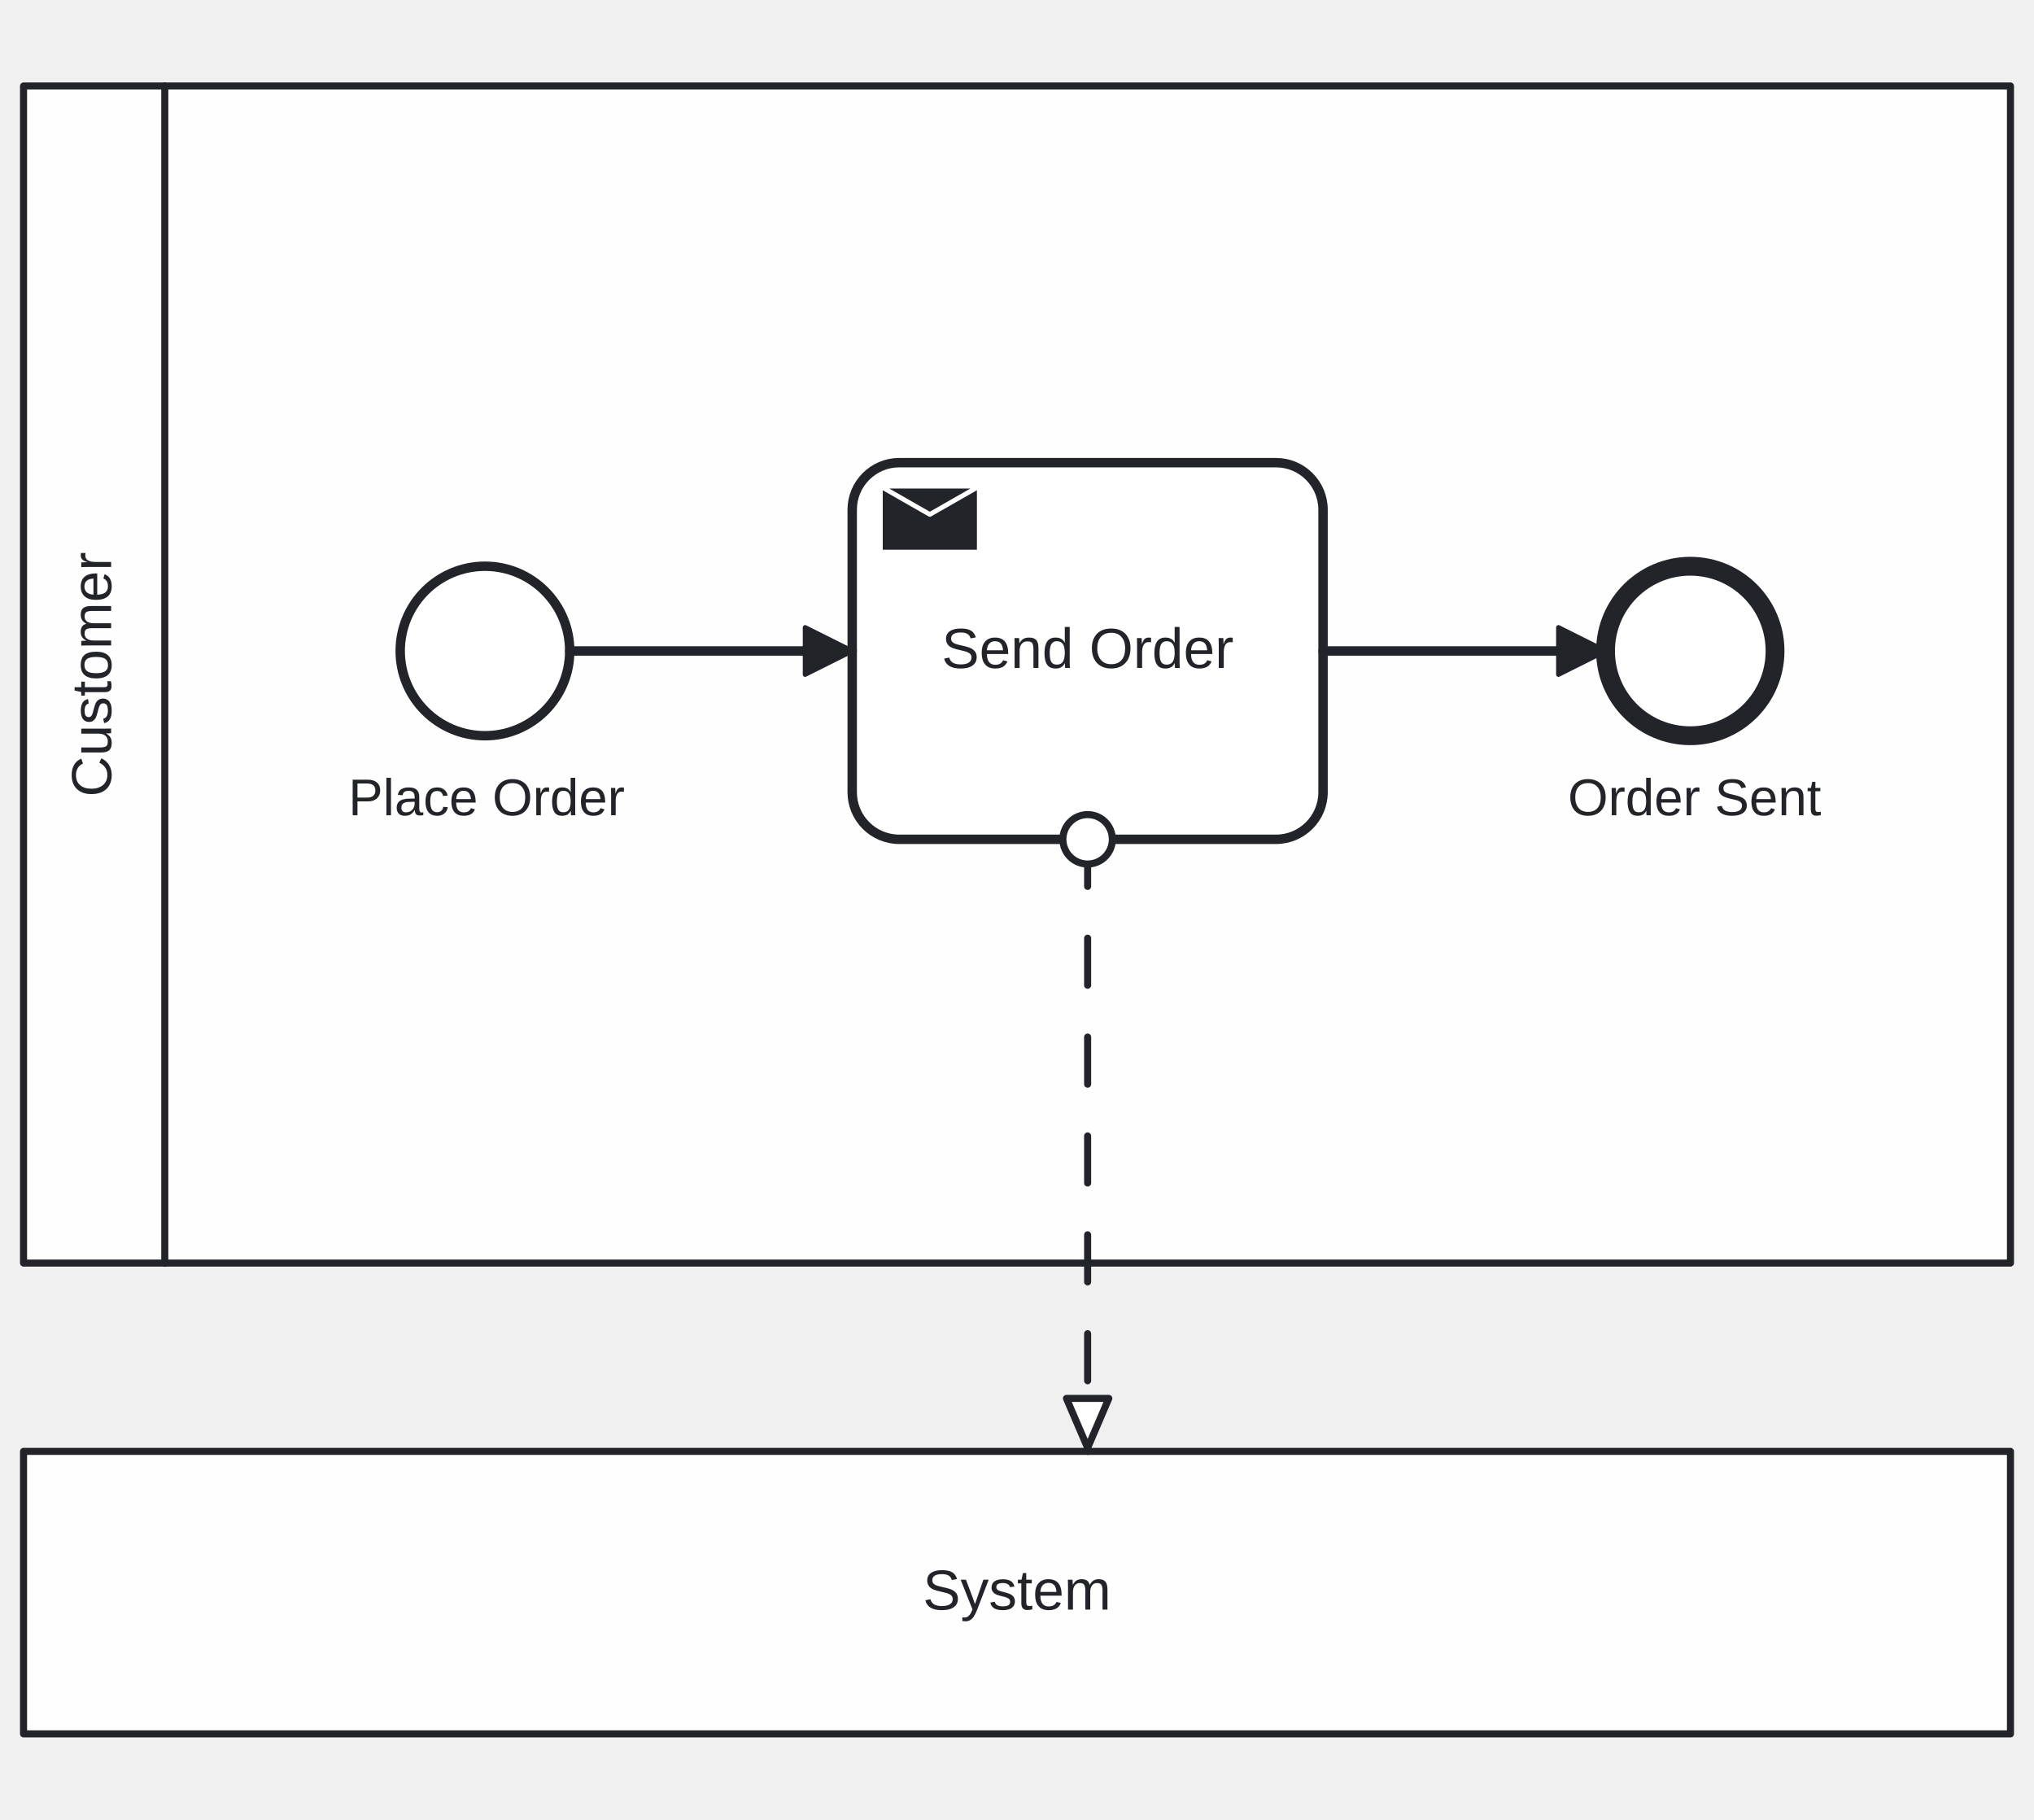
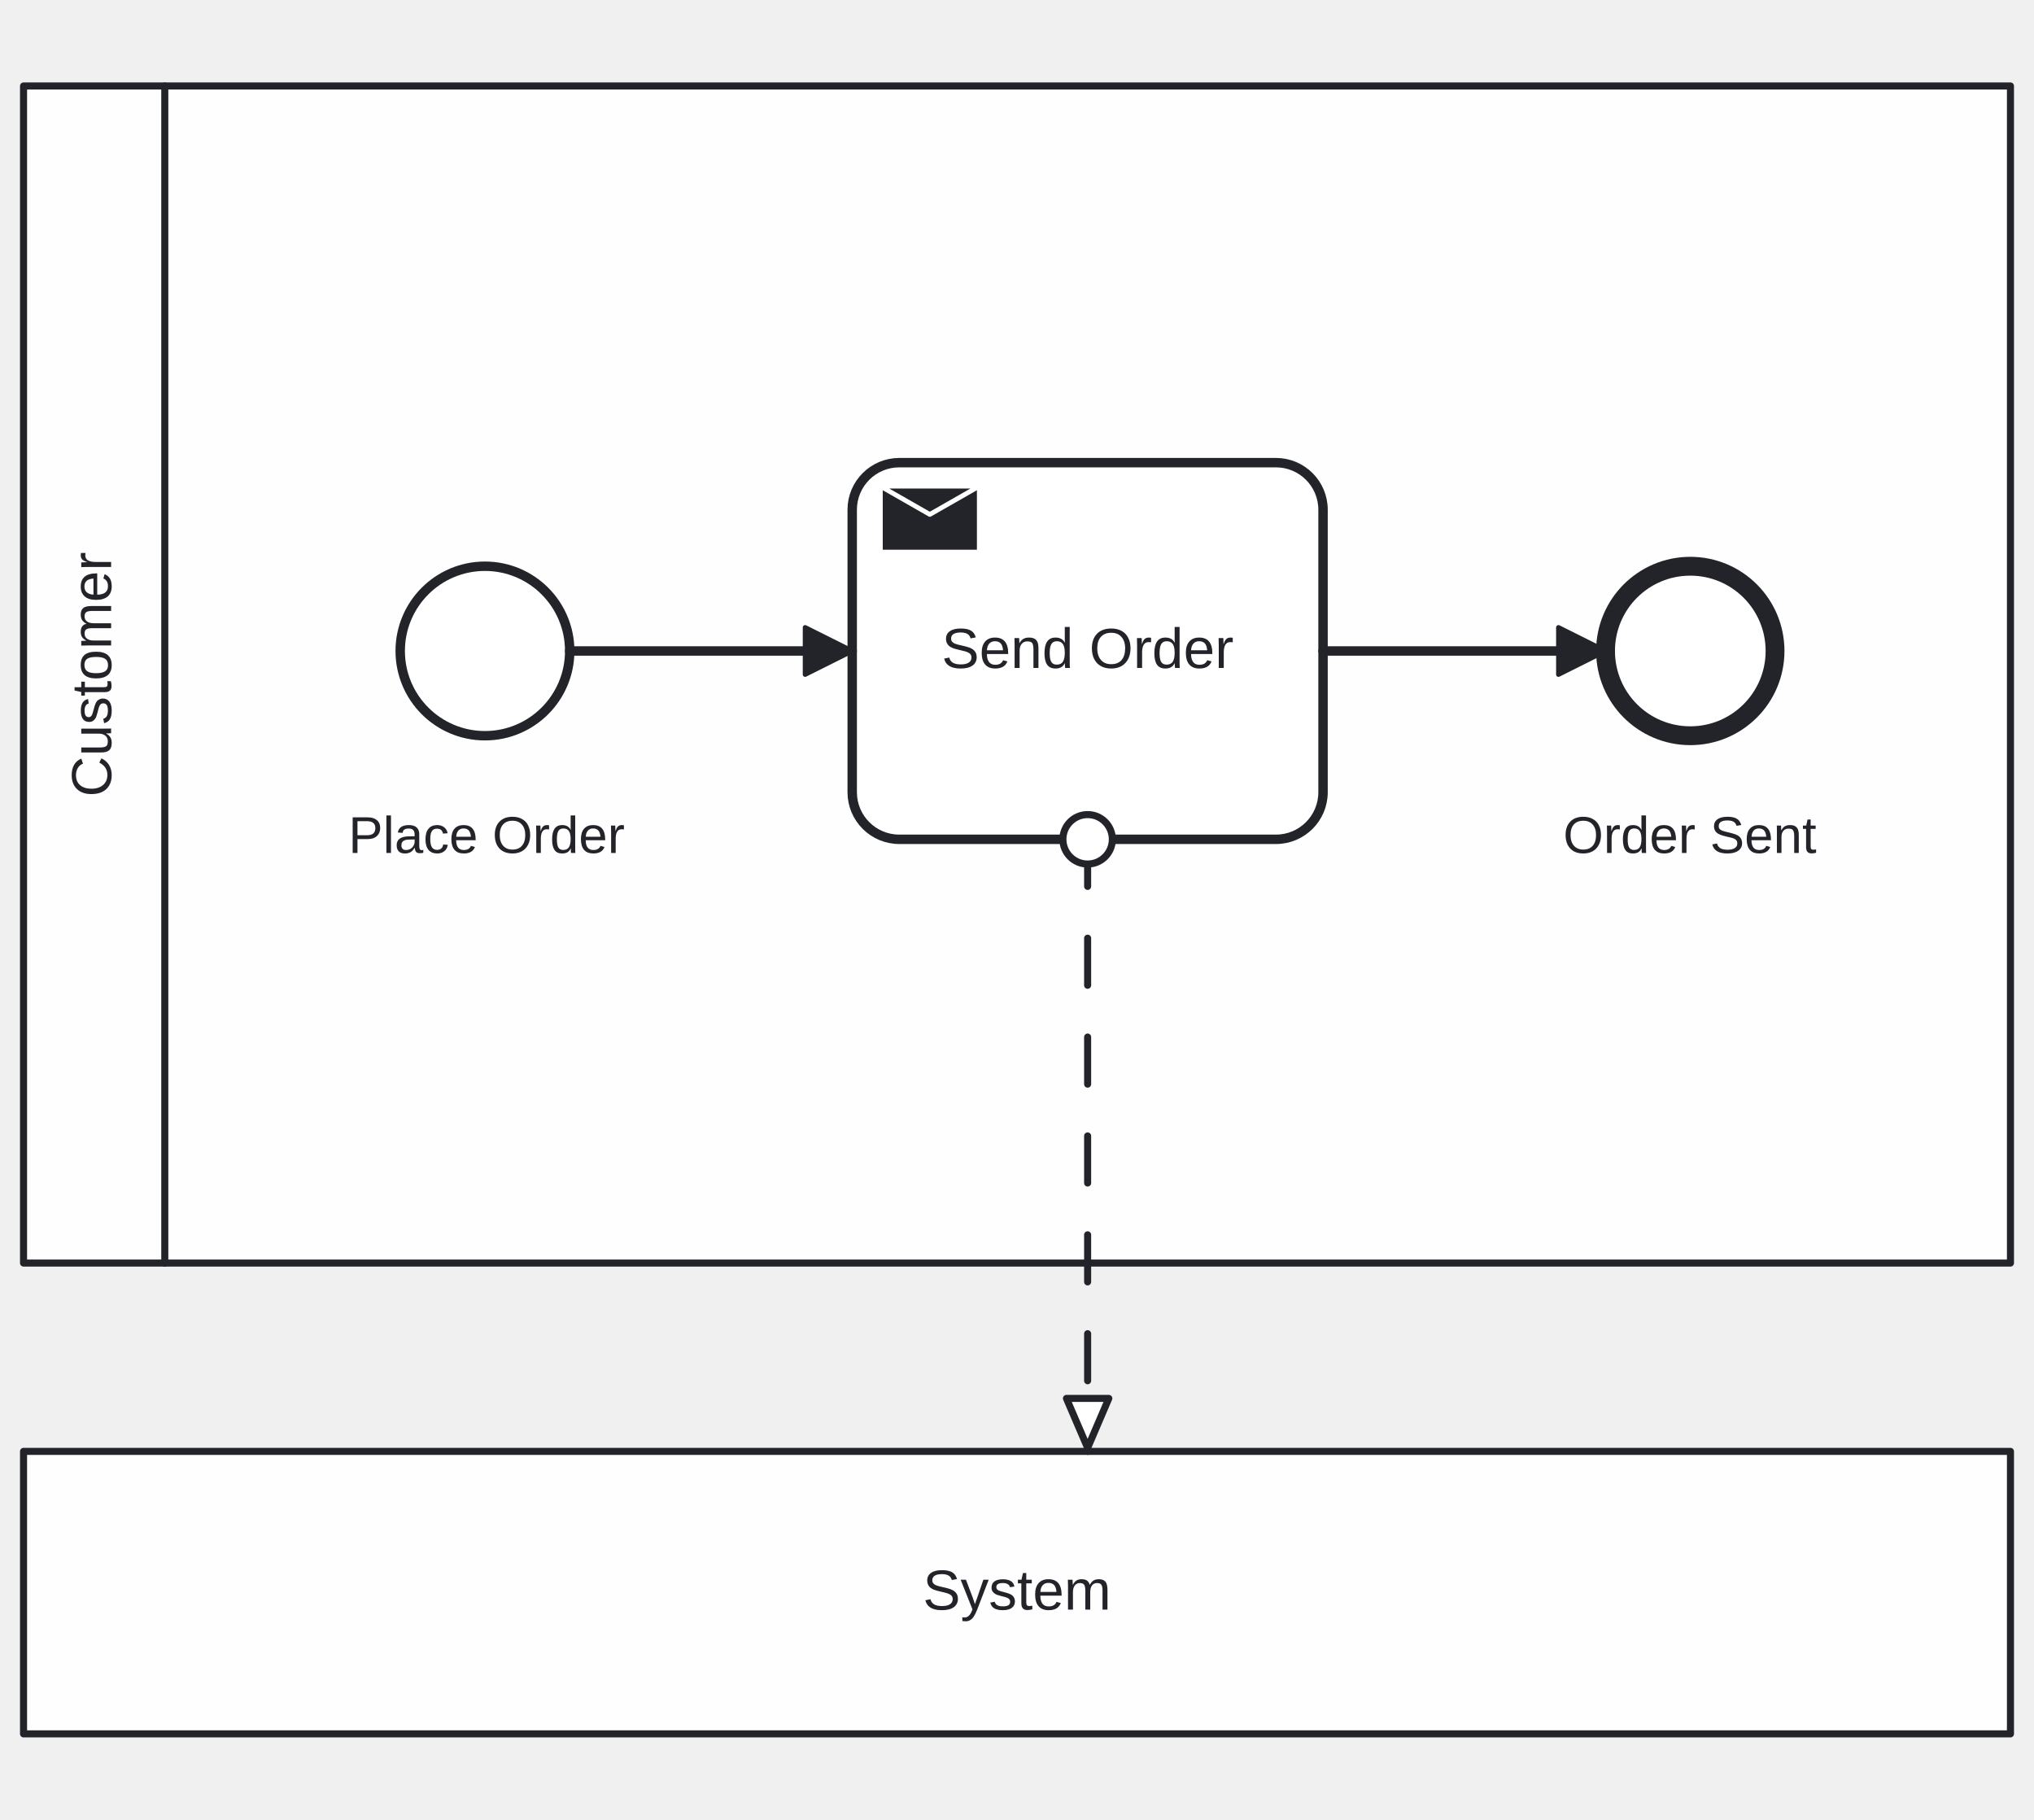
<svg xmlns="http://www.w3.org/2000/svg" width="589" height="527" viewBox="157 167 432 360" version="1.1">
  <g class="djs-group">
    <g class="djs-element djs-shape" data-element-id="Participant_1kju1v4" style="display: block;" transform="translate(162, 172)">
      <g class="djs-visual">
        <rect x="0" y="0" width="422" height="250" rx="0" ry="0" style="stroke-linecap: round; stroke-linejoin: round; stroke: hsl(225, 10%, 15%); stroke-width: 1.5px; fill: white; fill-opacity: 0.95;" />
        <path style="fill: none; stroke-linecap: round; stroke-linejoin: round; stroke: hsl(225, 10%, 15%); stroke-width: 1.5px;" d="M30,0L30,250" />
        <text style="font-family: Arial, sans-serif; font-size: 12px; font-weight: normal; fill: hsl(225, 10%, 15%);" lineHeight="1.2" class="djs-label" transform="matrix(-1.8369701987210297e-16, -1, 1, -1.8369701987210297e-16, 0, 250)">
          <tspan x="98.996" y="18.6">Customer</tspan>
        </text>
      </g>
      <rect x="-5" y="-5" rx="4" width="432" height="260" style="fill: none;" class="djs-outline" />
      <rect style="fill: none; stroke-opacity: 0; stroke: white; stroke-width: 15px;" class="djs-hit djs-hit-no-move" x="0" y="0" width="422" height="250" />
      <rect style="fill: none; stroke-opacity: 0; stroke: white; stroke-width: 15px;" class="djs-hit djs-hit-click-stroke" x="0" y="0" width="422" height="250" />
      <rect style="fill: none; stroke-opacity: 0; stroke: white; stroke-width: 15px;" class="djs-hit djs-hit-all" x="0" y="0" width="30" height="250" />
    </g>
    <g class="djs-children">
      <g class="djs-group">
        <g class="djs-element djs-shape" data-element-id="Activity_0umkpno" style="display: block;" transform="translate(338, 252)">
          <g class="djs-visual">
            <rect x="0" y="0" width="100" height="80" rx="10" ry="10" style="stroke-linecap: round; stroke-linejoin: round; stroke: hsl(225, 10%, 15%); stroke-width: 2px; fill: white; fill-opacity: 0.95;" />
            <text style="font-family: Arial, sans-serif; font-size: 12px; font-weight: normal; fill: hsl(225, 10%, 15%);" lineHeight="1.2" class="djs-label">
              <tspan x="18.986" y="43.6">Send Order</tspan>
            </text>
            <path style="fill: hsl(225, 10%, 15%); stroke-linecap: round; stroke-linejoin: round; stroke: white; stroke-width: 1px;" d="m 5.985,4.998 l 0,14 l 21,0 l 0,-14 z l 10.5,6 l 10.5,-6" />
          </g>
          <rect style="fill: none; stroke-opacity: 0; stroke: white; stroke-width: 15px;" class="djs-hit djs-hit-all" x="0" y="0" width="100" height="80" />
          <rect x="-5" y="-5" rx="14" width="110" height="90" style="fill: none;" class="djs-outline" />
        </g>
      </g>
      <g class="djs-group">
        <g class="djs-element djs-shape" data-element-id="Event_0fdolr2" style="display: block;" transform="translate(498, 274)">
          <g class="djs-visual">
            <circle cx="18" cy="18" r="18" style="stroke-linecap: round; stroke-linejoin: round; stroke: hsl(225, 10%, 15%); stroke-width: 4px; fill: white; fill-opacity: 0.95;" />
          </g>
          <rect style="fill: none; stroke-opacity: 0; stroke: white; stroke-width: 15px;" class="djs-hit djs-hit-all" x="0" y="0" width="36" height="36" />
          <circle cx="18" cy="18" r="24" style="fill: none;" class="djs-outline" />
        </g>
      </g>
      <g class="djs-group">
        <g class="djs-element djs-shape" data-element-id="Event_0rkf2lz" style="display: block;" transform="translate(242, 274)">
          <g class="djs-visual">
            <circle cx="18" cy="18" r="18" style="stroke-linecap: round; stroke-linejoin: round; stroke: hsl(225, 10%, 15%); stroke-width: 2px; fill: white; fill-opacity: 0.95;" />
          </g>
          <rect style="fill: none; stroke-opacity: 0; stroke: white; stroke-width: 15px;" class="djs-hit djs-hit-all" x="0" y="0" width="36" height="36" />
          <circle cx="18" cy="18" r="23" style="fill: none;" class="djs-outline" />
        </g>
      </g>
      <g class="djs-group">
        <g class="djs-element djs-connection" data-element-id="Flow_0b8esdu" style="display: block;">
          <g class="djs-visual">
            <defs>
              <marker id="marker-seq-0" viewBox="0 0 20 20" refX="11" refY="10" markerWidth="10" markerHeight="10" orient="auto">
                <path d="M 1 5 L 11 10 L 1 15 Z" style="stroke-linecap: round; stroke-linejoin: round; stroke: hsl(225, 10%, 15%); stroke-width: 1px; fill: hsl(225, 10%, 15%);" />
              </marker>
            </defs>
            <path style="fill: none; stroke-linecap: round; stroke-linejoin: round; stroke: hsl(225, 10%, 15%); stroke-width: 2px; marker-end: url(#marker-seq-0);" data-corner-radius="5" d="M278,292L338,292" />
          </g>
          <path d="M278,292L338,292" style="fill: none; stroke-opacity: 0; stroke: white; stroke-width: 15px;" class="djs-hit djs-hit-stroke" />
          <rect x="273" y="287" rx="4" width="70" height="10" style="fill: none;" class="djs-outline" />
        </g>
      </g>
      <g class="djs-group">
        <g class="djs-element djs-connection" data-element-id="Flow_1horjnb" style="display: block;">
          <g class="djs-visual">
            <defs>
              <marker id="marker-seq-1" viewBox="0 0 20 20" refX="11" refY="10" markerWidth="10" markerHeight="10" orient="auto">
                <path d="M 1 5 L 11 10 L 1 15 Z" style="stroke-linecap: round; stroke-linejoin: round; stroke: hsl(225, 10%, 15%); stroke-width: 1px; fill: hsl(225, 10%, 15%);" />
              </marker>
            </defs>
            <path style="fill: none; stroke-linecap: round; stroke-linejoin: round; stroke: hsl(225, 10%, 15%); stroke-width: 2px; marker-end: url(#marker-seq-1);" data-corner-radius="5" d="M438,292L498,292" />
          </g>
          <path d="M438,292L498,292" style="fill: none; stroke-opacity: 0; stroke: white; stroke-width: 15px;" class="djs-hit djs-hit-stroke" />
          <rect x="433" y="287" rx="4" width="70" height="10" style="fill: none;" class="djs-outline" />
        </g>
      </g>
    </g>
  </g>
  <g class="djs-group">
    <g class="djs-element djs-shape" data-element-id="Participant_0yixlru" style="display: block;" transform="translate(162, 462)">
      <g class="djs-visual">
        <rect x="0" y="0" width="422" height="60" rx="0" ry="0" style="stroke-linecap: round; stroke-linejoin: round; stroke: hsl(225, 10%, 15%); stroke-width: 1.5px; fill: white; fill-opacity: 0.95;" />
        <text style="font-family: Arial, sans-serif; font-size: 12px; font-weight: normal; fill: hsl(225, 10%, 15%);" lineHeight="1.2" class="djs-label">
          <tspan x="190.996" y="33.6">System</tspan>
        </text>
      </g>
      <rect x="-5" y="-5" rx="4" width="432" height="70" style="fill: none;" class="djs-outline" />
      <rect style="fill: none; stroke-opacity: 0; stroke: white; stroke-width: 15px;" class="djs-hit djs-hit-all" x="0" y="0" width="422" height="60" />
    </g>
  </g>
  <g class="djs-group">
    <g class="djs-element djs-connection" data-element-id="Flow_0pay6fu" style="display: block;">
      <g class="djs-visual">
        <defs>
          <marker id="marker-seq-2" viewBox="0 0 20 20" refX="8.5" refY="5" markerWidth="20" markerHeight="20" orient="auto">
            <path d="m 1 5 l 0 -3 l 7 3 l -7 3 z" style="stroke-linecap: round; stroke-linejoin: round; stroke: hsl(225, 10%, 15%); stroke-width: 1px; fill: white; stroke-dasharray: 10000,1;" />
          </marker>
          <marker id="marker-seq-3" viewBox="0 0 20 20" refX="6" refY="6" markerWidth="20" markerHeight="20" orient="auto">
            <circle cx="6" cy="6" r="3.5" style="stroke-linecap: round; stroke-linejoin: round; stroke: hsl(225, 10%, 15%); stroke-width: 1px; fill: white; stroke-dasharray: 10000,1;" />
          </marker>
        </defs>
        <path style="fill: none; stroke-linecap: round; stroke-linejoin: round; stroke: hsl(225, 10%, 15%); stroke-width: 1.5px; marker-end: url(#marker-seq-2); marker-start: url(#marker-seq-3); stroke-dasharray: 10, 11;" data-corner-radius="5" d="M388,332L388,462" />
      </g>
      <path d="M388,332L388,462" style="fill: none; stroke-opacity: 0; stroke: white; stroke-width: 15px;" class="djs-hit djs-hit-stroke" />
      <rect x="383" y="327" rx="4" width="10" height="140" style="fill: none;" class="djs-outline" />
    </g>
  </g>
  <g class="djs-group">
-     <g class="djs-element djs-shape" data-element-id="Event_0fdolr2_label" style="display: block;" transform="translate(490, 317)">
+     <g class="djs-element djs-shape" data-element-id="Event_0fdolr2_label" style="display: block;" transform="translate(489, 325)">
      <g class="djs-visual">
        <text style="font-family: Arial, sans-serif; font-size: 11px; font-weight: normal; fill: hsl(225, 10%, 15%);" lineHeight="1.2" class="djs-label">
          <tspan x="0" y="9.9">Order Sent</tspan>
        </text>
      </g>
      <rect style="fill: none; stroke-opacity: 0; stroke: white; stroke-width: 15px;" class="djs-hit djs-hit-all" x="0" y="0" width="54" height="14" />
      <rect x="-5" y="-5" rx="4" width="64" height="24" style="fill: none;" class="djs-outline" />
    </g>
  </g>
  <g class="djs-group">
-     <g class="djs-element djs-shape" data-element-id="Event_0rkf2lz_label" style="display: block;" transform="translate(231, 317)">
+     <g class="djs-element djs-shape" data-element-id="Event_0rkf2lz_label" style="display: block;" transform="translate(231, 325)">
      <g class="djs-visual">
        <text style="font-family: Arial, sans-serif; font-size: 11px; font-weight: normal; fill: hsl(225, 10%, 15%);" lineHeight="1.2" class="djs-label">
          <tspan x="0" y="9.9">Place Order</tspan>
        </text>
      </g>
      <rect style="fill: none; stroke-opacity: 0; stroke: white; stroke-width: 15px;" class="djs-hit djs-hit-all" x="0" y="0" width="59" height="14" />
      <rect x="-5" y="-5" rx="4" width="69" height="24" style="fill: none;" class="djs-outline" />
    </g>
  </g>
</svg>
